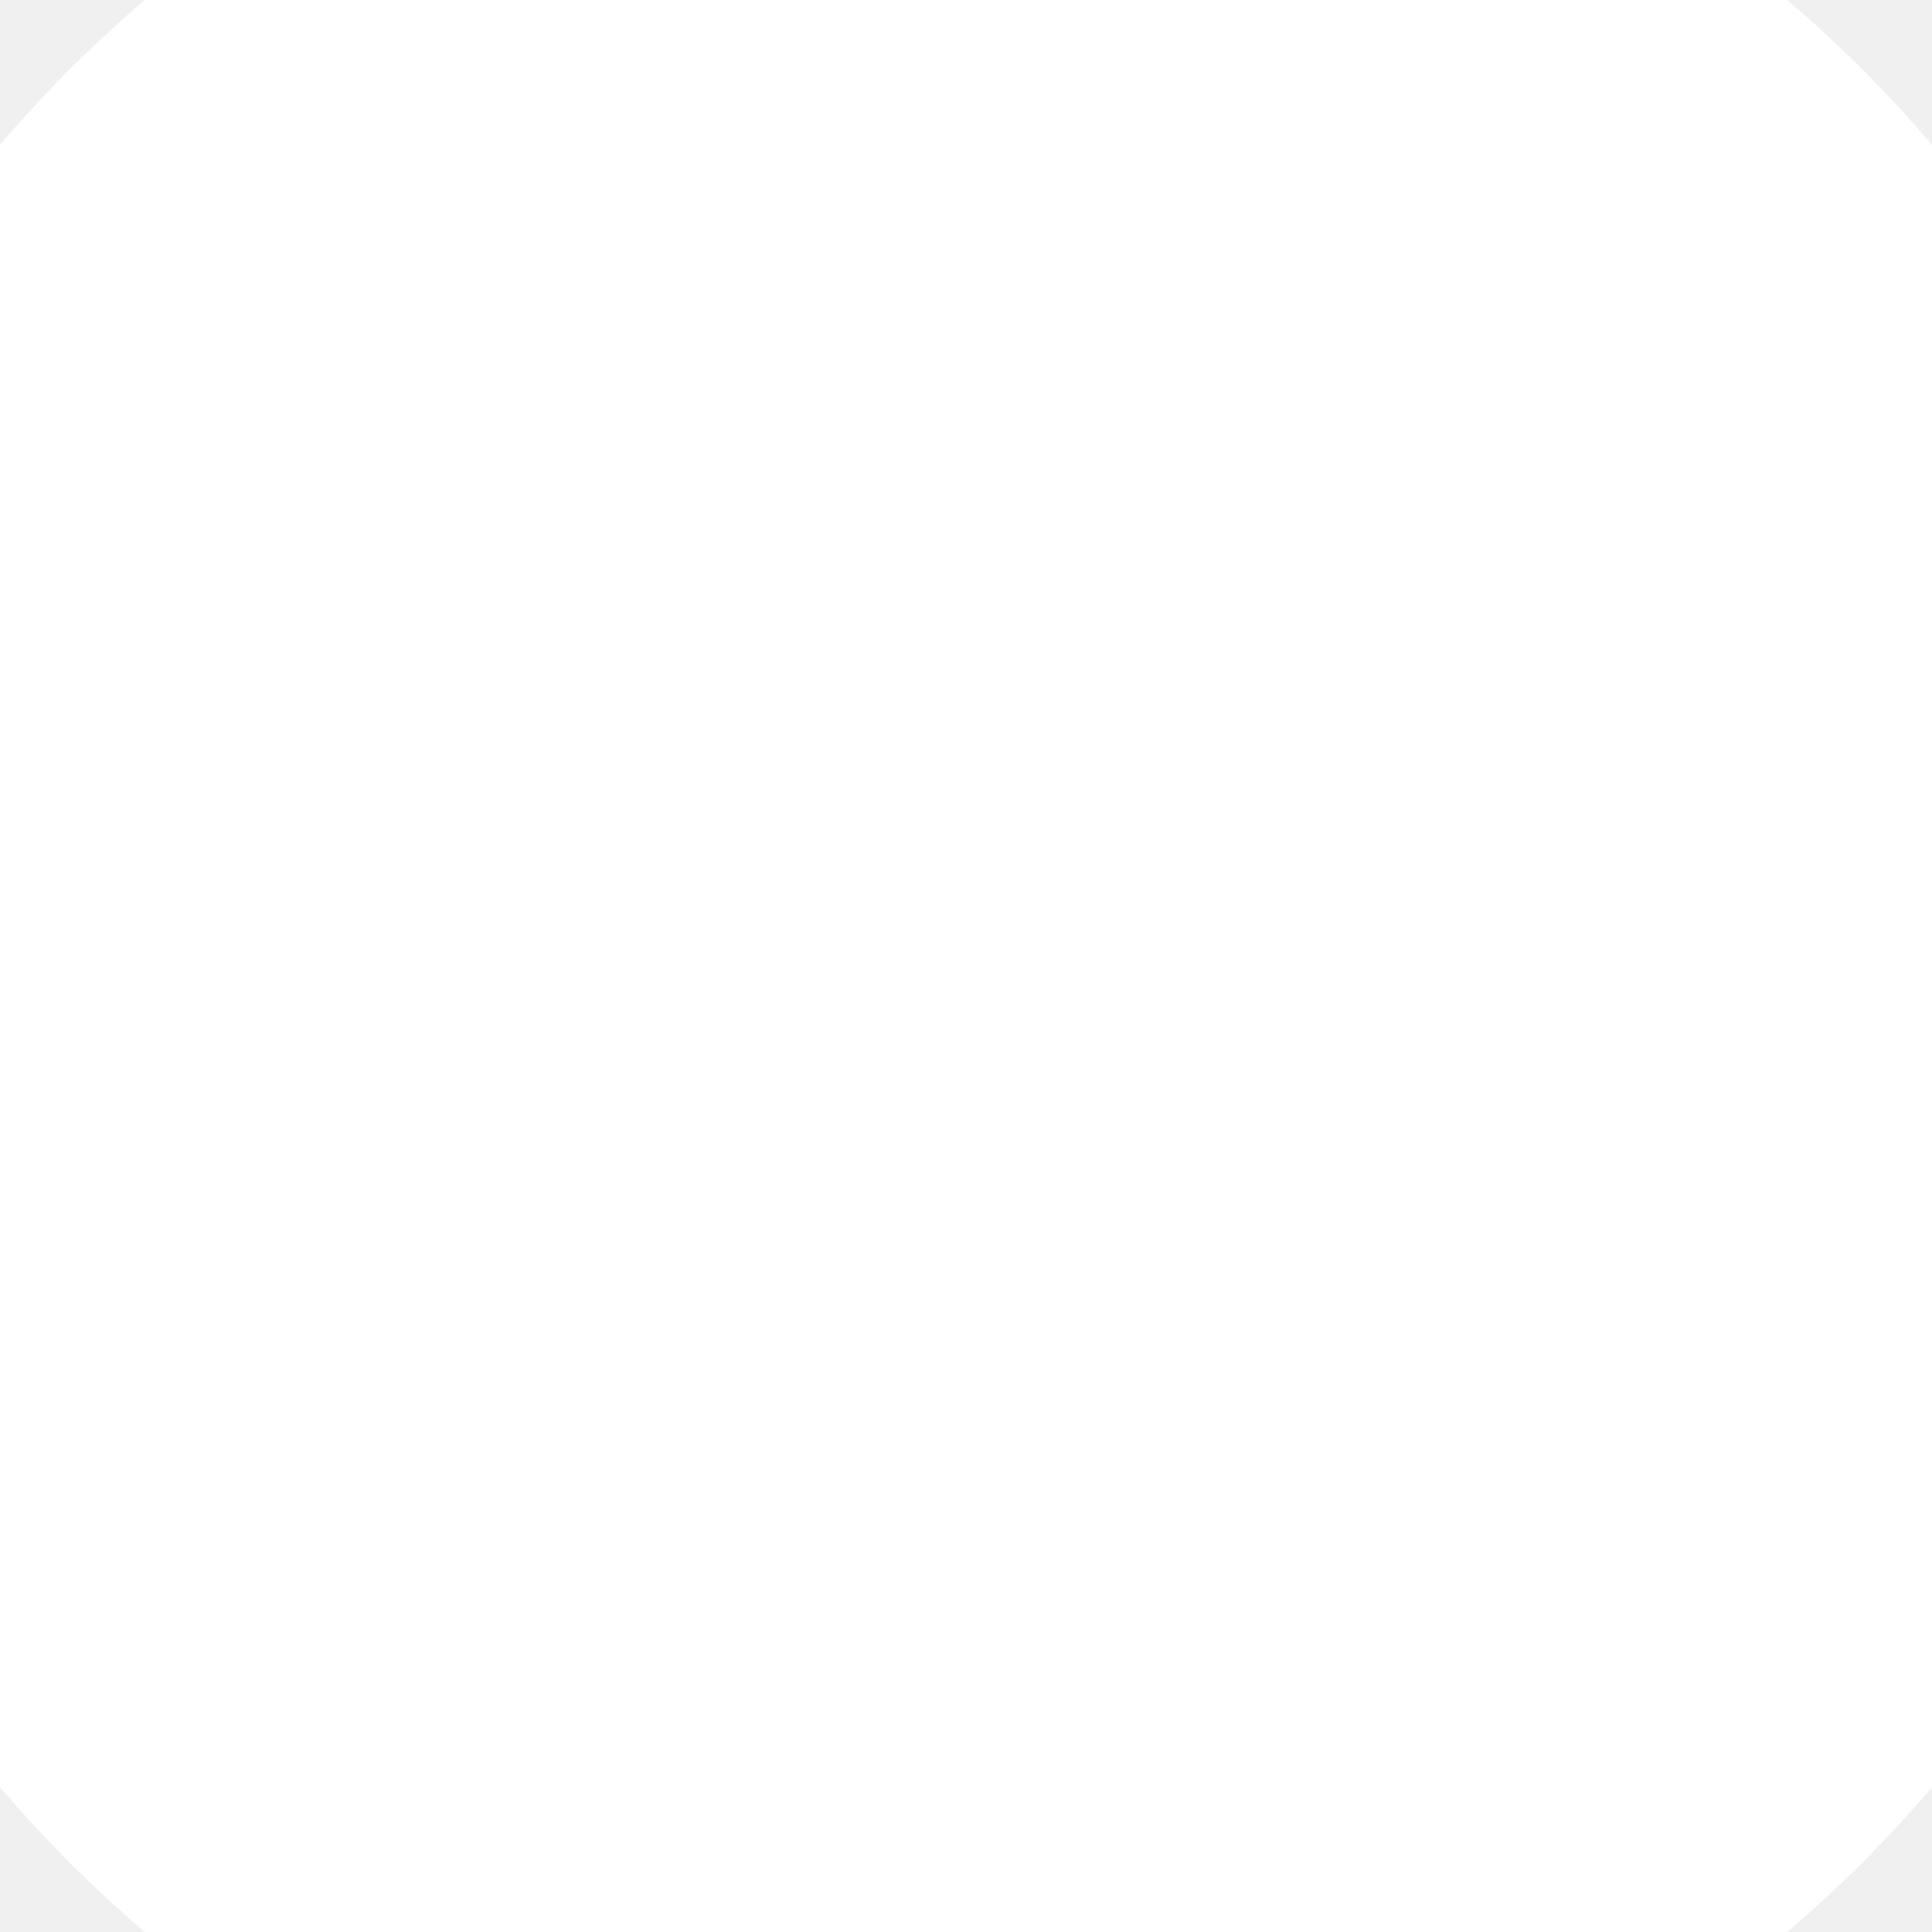
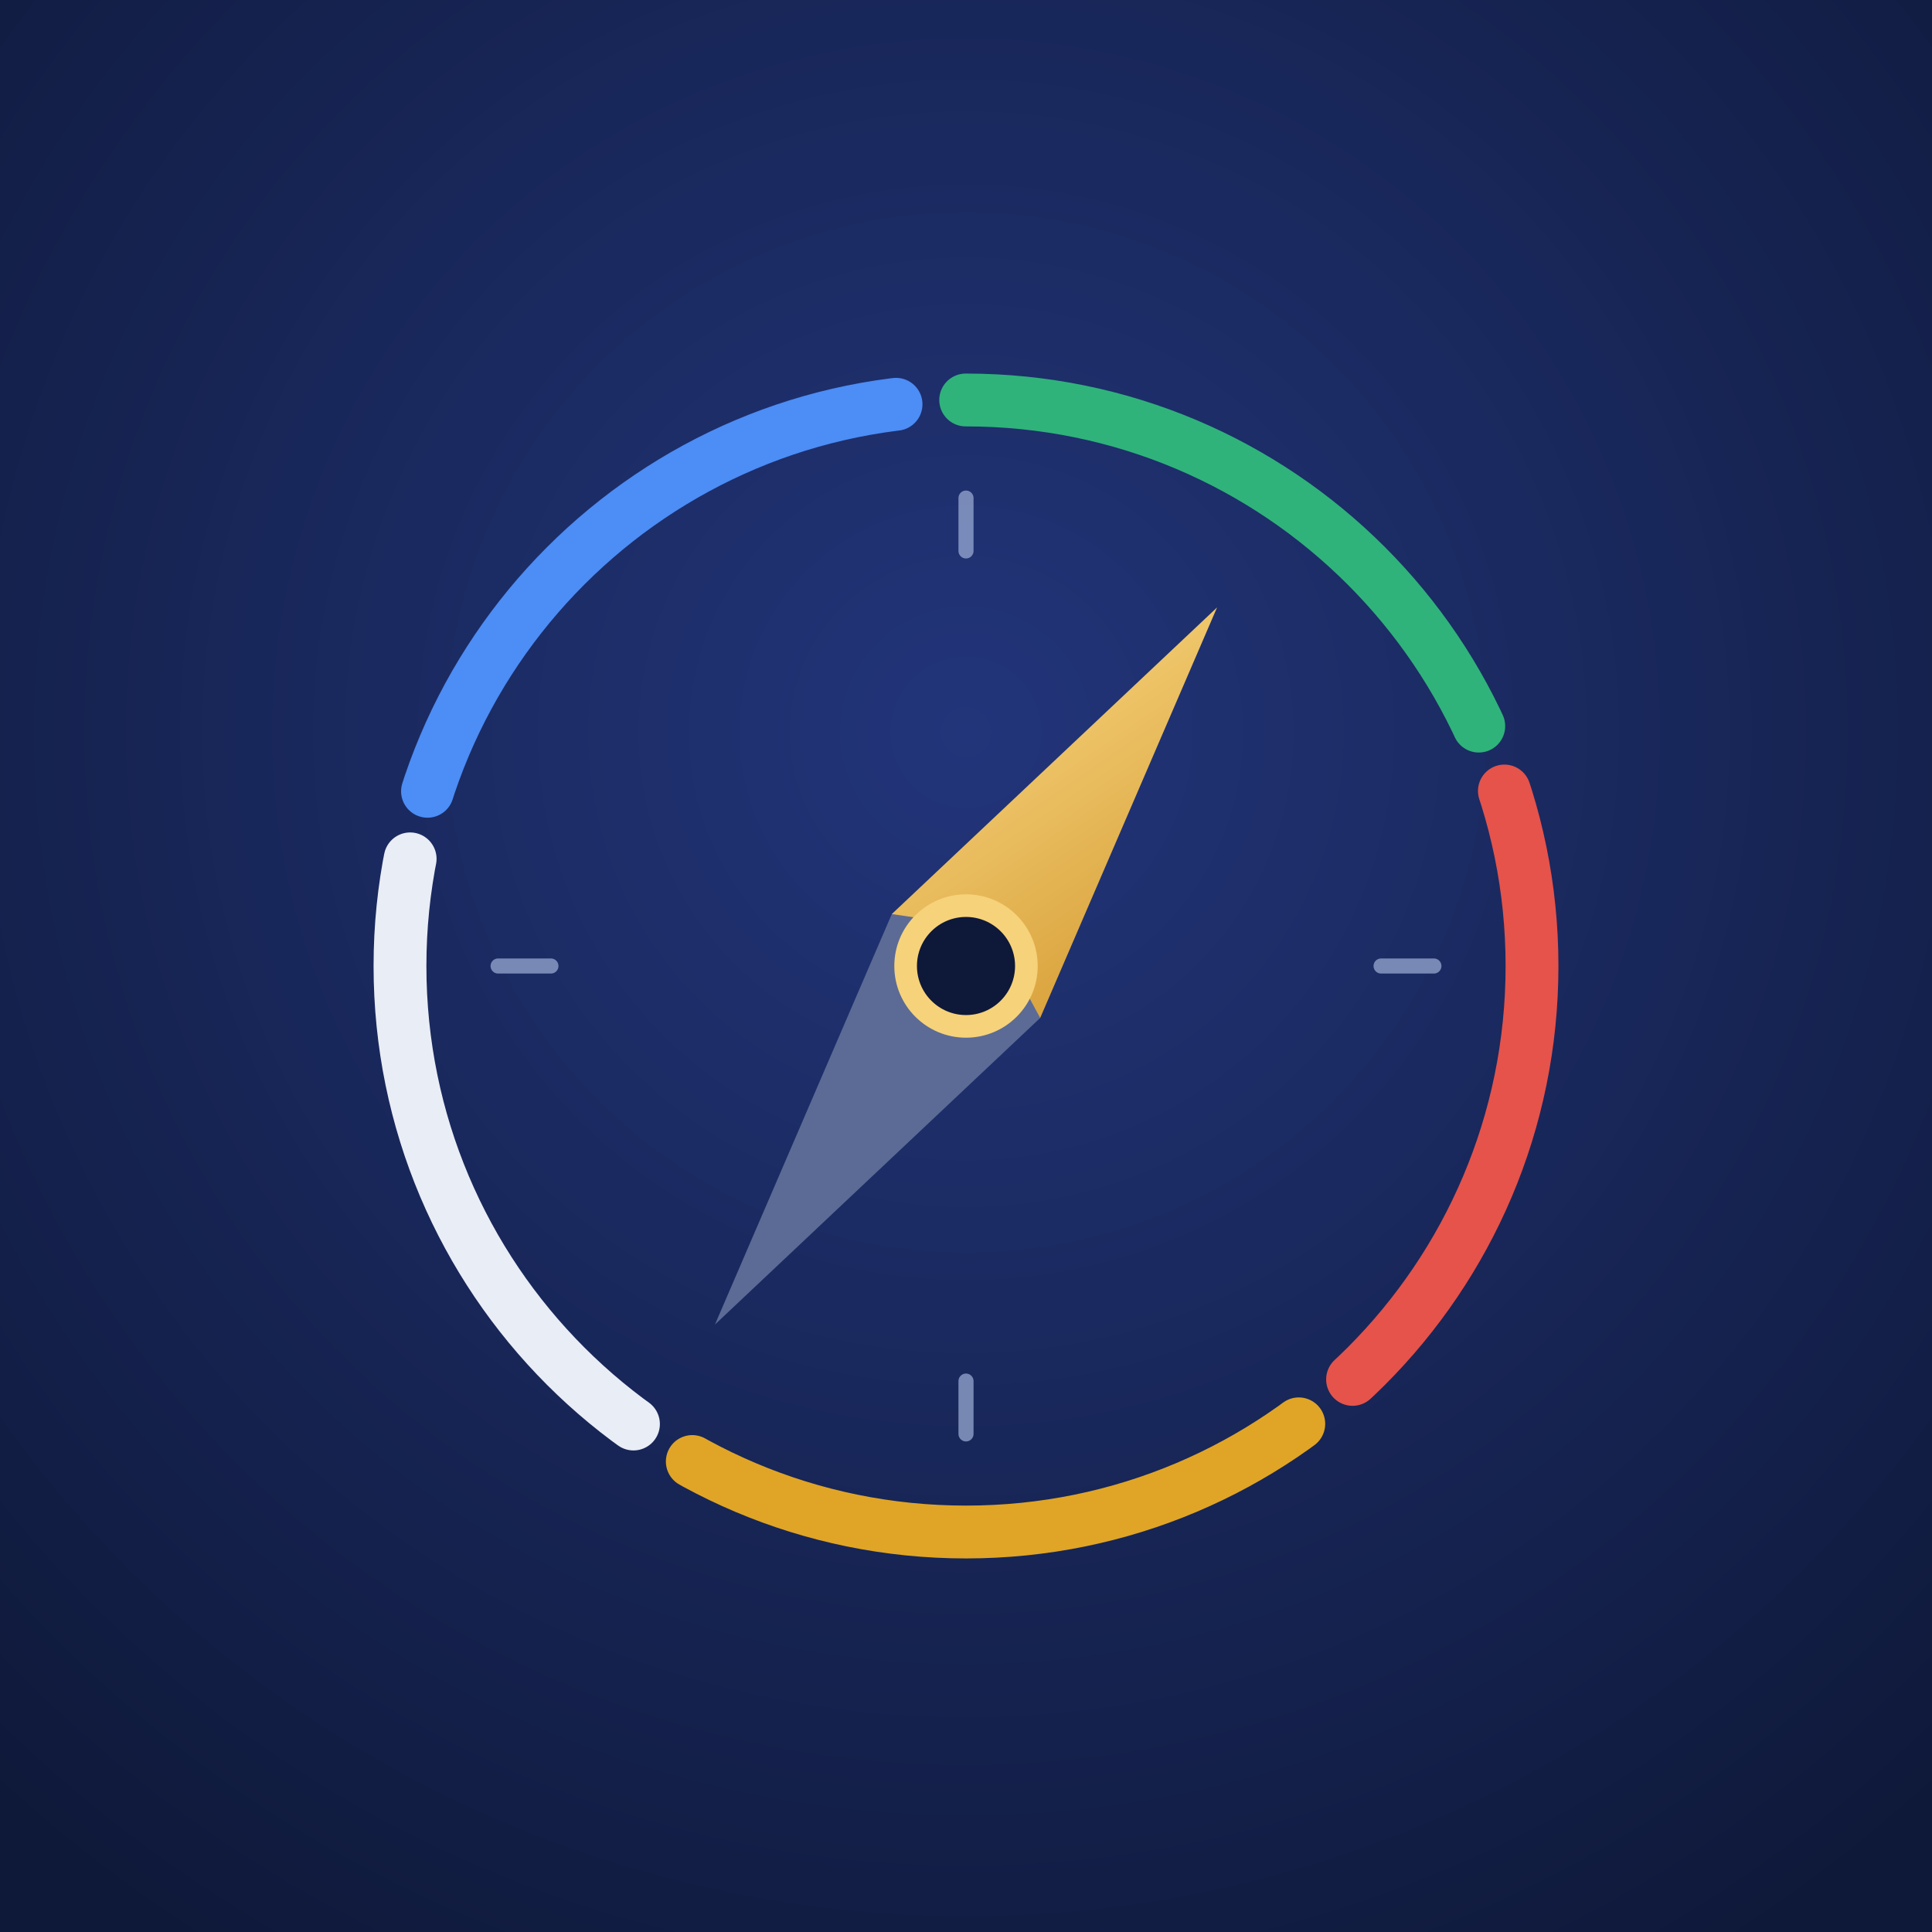
<svg xmlns="http://www.w3.org/2000/svg" viewBox="0 0 512 512">
-   <rect width="512" height="512" rx="112" fill="#155EEF" />
-   <g fill="none" stroke="#fff" stroke-width="22" stroke-linecap="round" stroke-linejoin="round" transform="translate(64 64) scale(16)">
-     <circle cx="12" cy="12" r="10" />
+   <defs>
+     <radialGradient id="bg" cx="50%" cy="38%" r="75%">
+       <stop offset="0" stop-color="#22357A" />
+       <stop offset="1" stop-color="#0E1838" />
+     </radialGradient>
+     <linearGradient id="gold" x1="0" y1="0" x2="1" y2="1">
+       <stop offset="0" stop-color="#F6D27A" />
+       <stop offset="1" stop-color="#D9A23C" />
+     </linearGradient>
+   </defs>
+   <rect width="512" height="512" rx="0" fill="url(#bg)" />
+   <g fill="none" stroke-width="14" stroke-linecap="round" transform="rotate(-90 256 256)">
+     <circle cx="256" cy="256" r="150" stroke="#2FB37A" stroke-dasharray="170 772.5" stroke-dashoffset="0" />
+     <circle cx="256" cy="256" r="150" stroke="#E5534B" stroke-dasharray="170 772.5" stroke-dashoffset="-188.5" />
+     <circle cx="256" cy="256" r="150" stroke="#E0A526" stroke-dasharray="170 772.5" stroke-dashoffset="-377" />
+     <circle cx="256" cy="256" r="150" stroke="#E9EDF5" stroke-dasharray="170 772.5" stroke-dashoffset="-565.5" />
+     <circle cx="256" cy="256" r="150" stroke="#4C8DF6" stroke-dasharray="170 772.5" stroke-dashoffset="-754" />
  </g>
-   <path d="M346 166l-38 114a42 42 0 0 1-27 27l-115 39 38-115a42 42 0 0 1 27-27z" fill="#fff" />
+   <g stroke="#9FB0D8" stroke-width="4" stroke-linecap="round" opacity=".7">
+     <line x1="256" y1="132" x2="256" y2="146" />
+     <line x1="256" y1="366" x2="256" y2="380" />
+     <line x1="132" y1="256" x2="146" y2="256" />
+     <line x1="366" y1="256" x2="380" y2="256" />
+   </g>
+   <g transform="rotate(35 256 256)">
+     <path d="M256 140 L280 256 L256 268 L232 256 Z" fill="url(#gold)" />
+     <path d="M256 372 L280 256 L256 244 L232 256 Z" fill="#5B6B95" />
+   </g>
+   <circle cx="256" cy="256" r="16" fill="#0E1838" stroke="#F6D27A" stroke-width="6" />
</svg>
